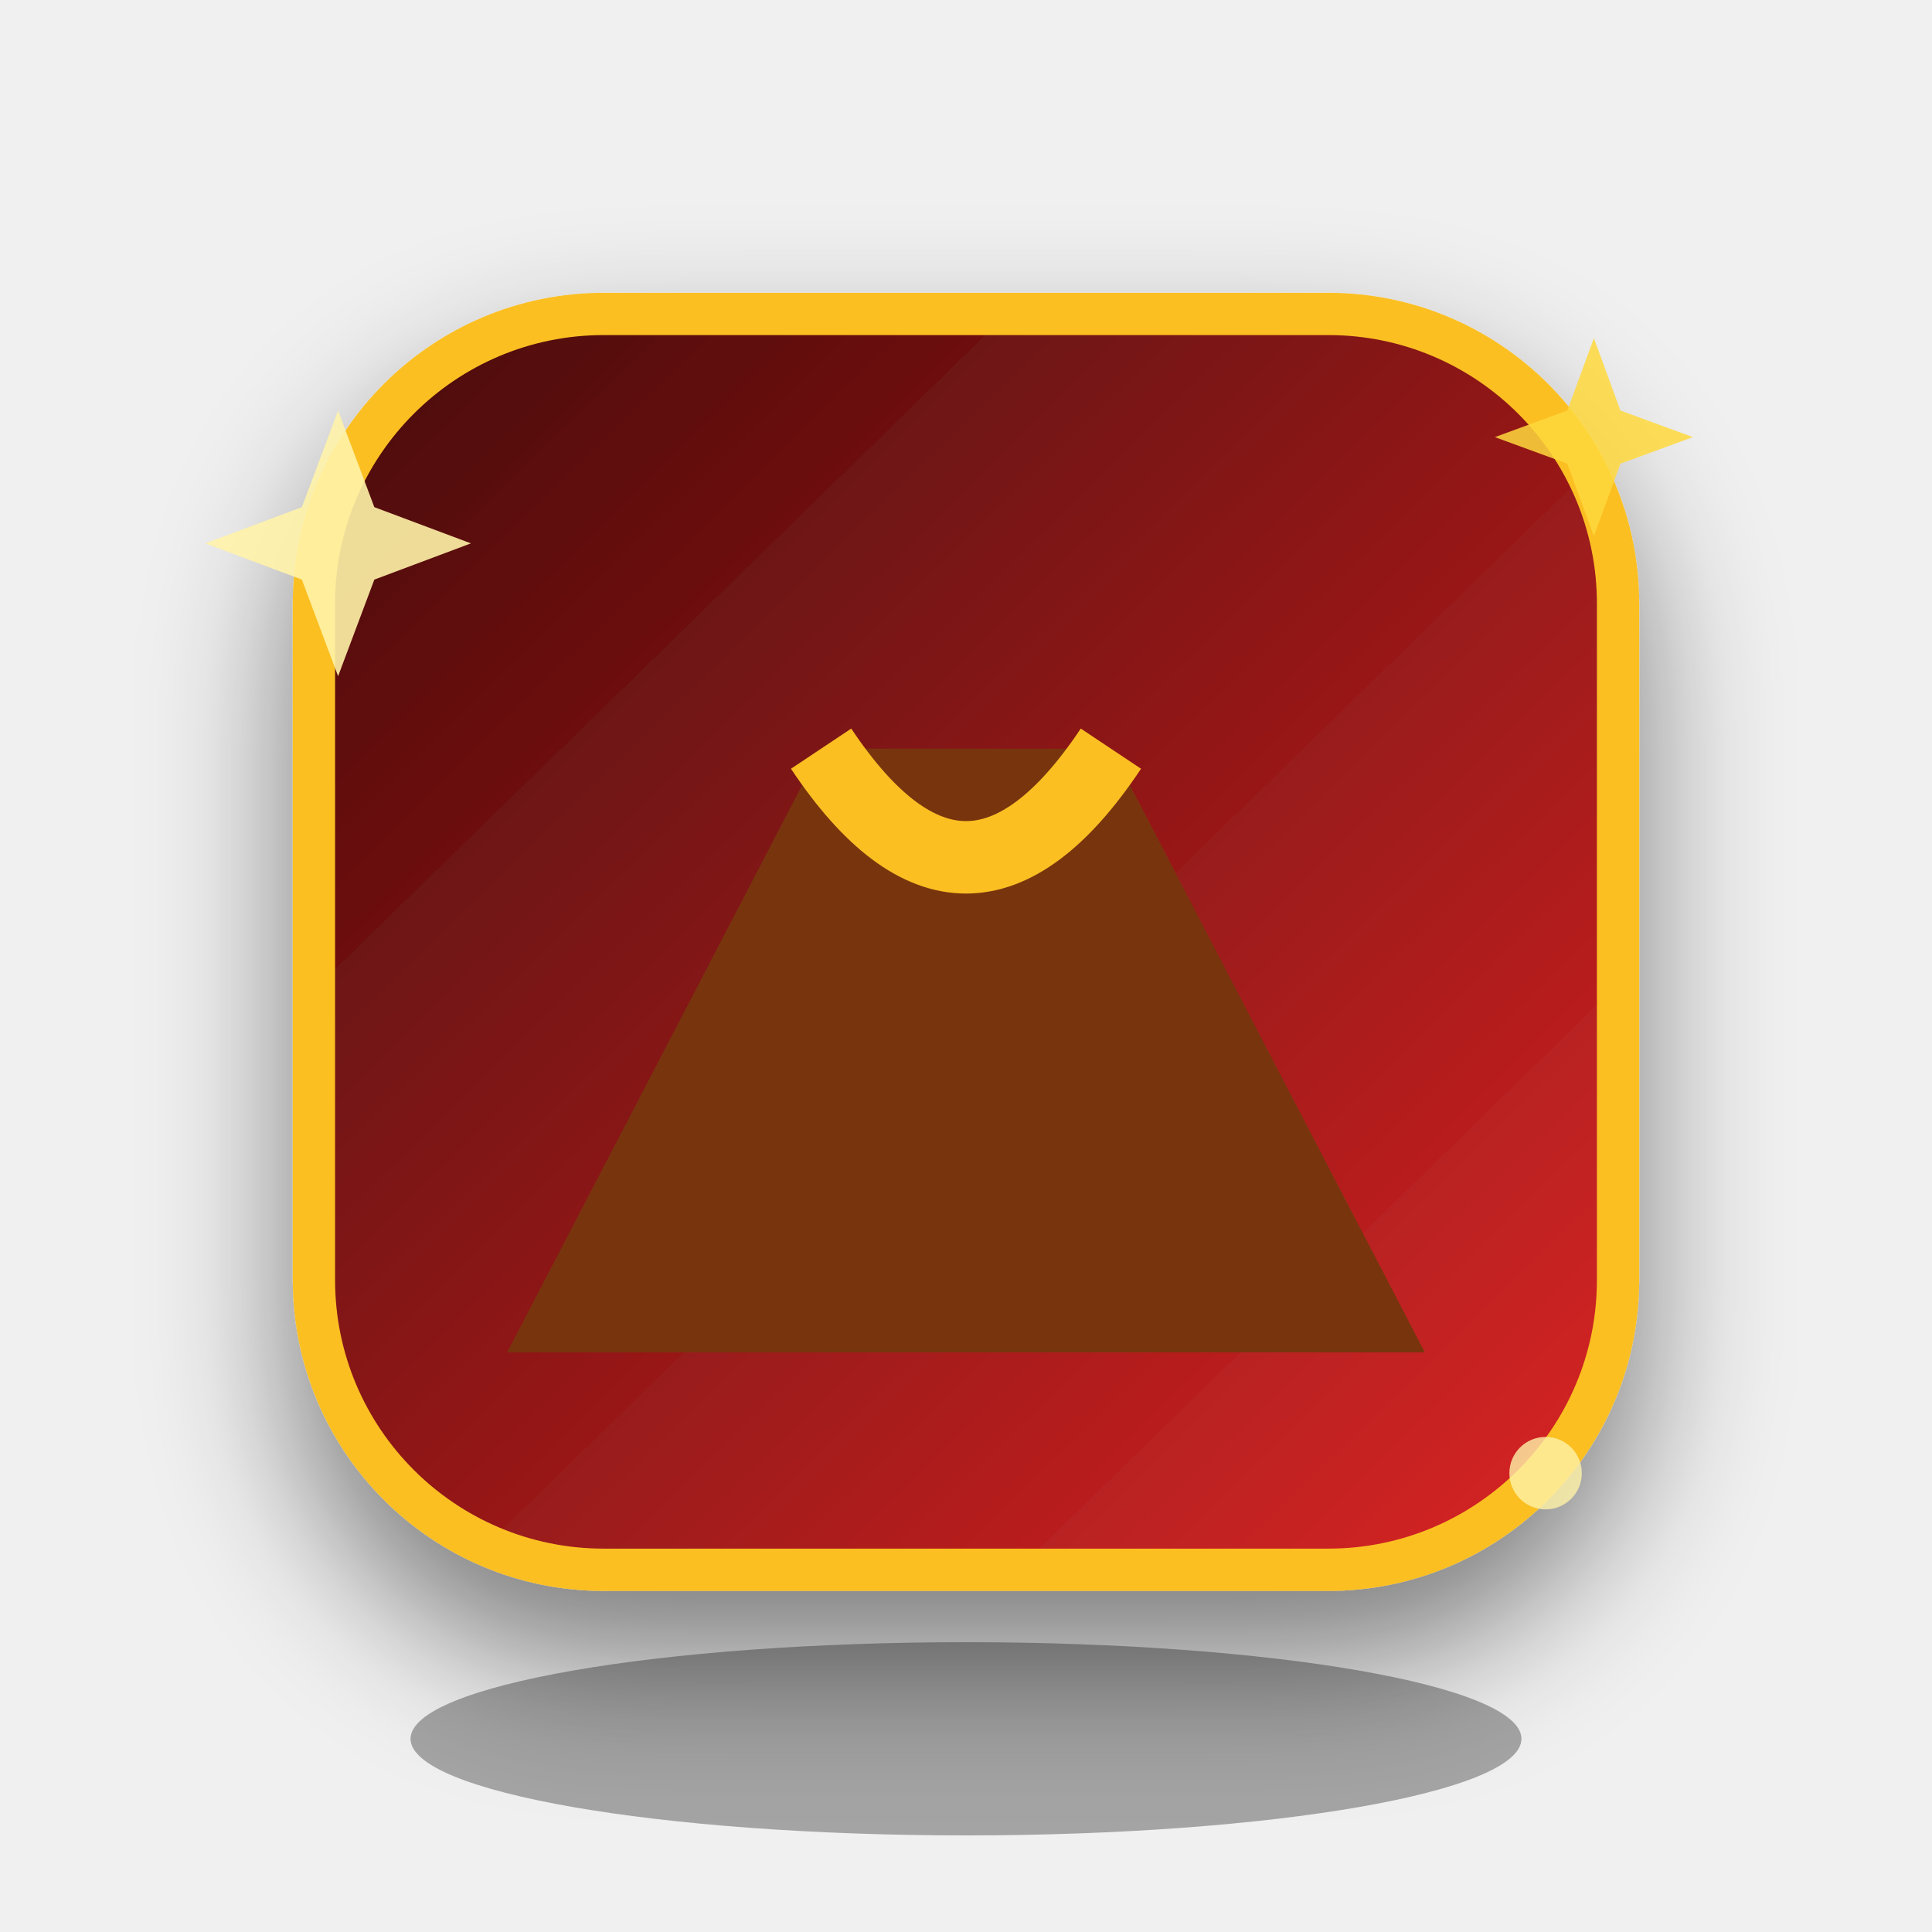
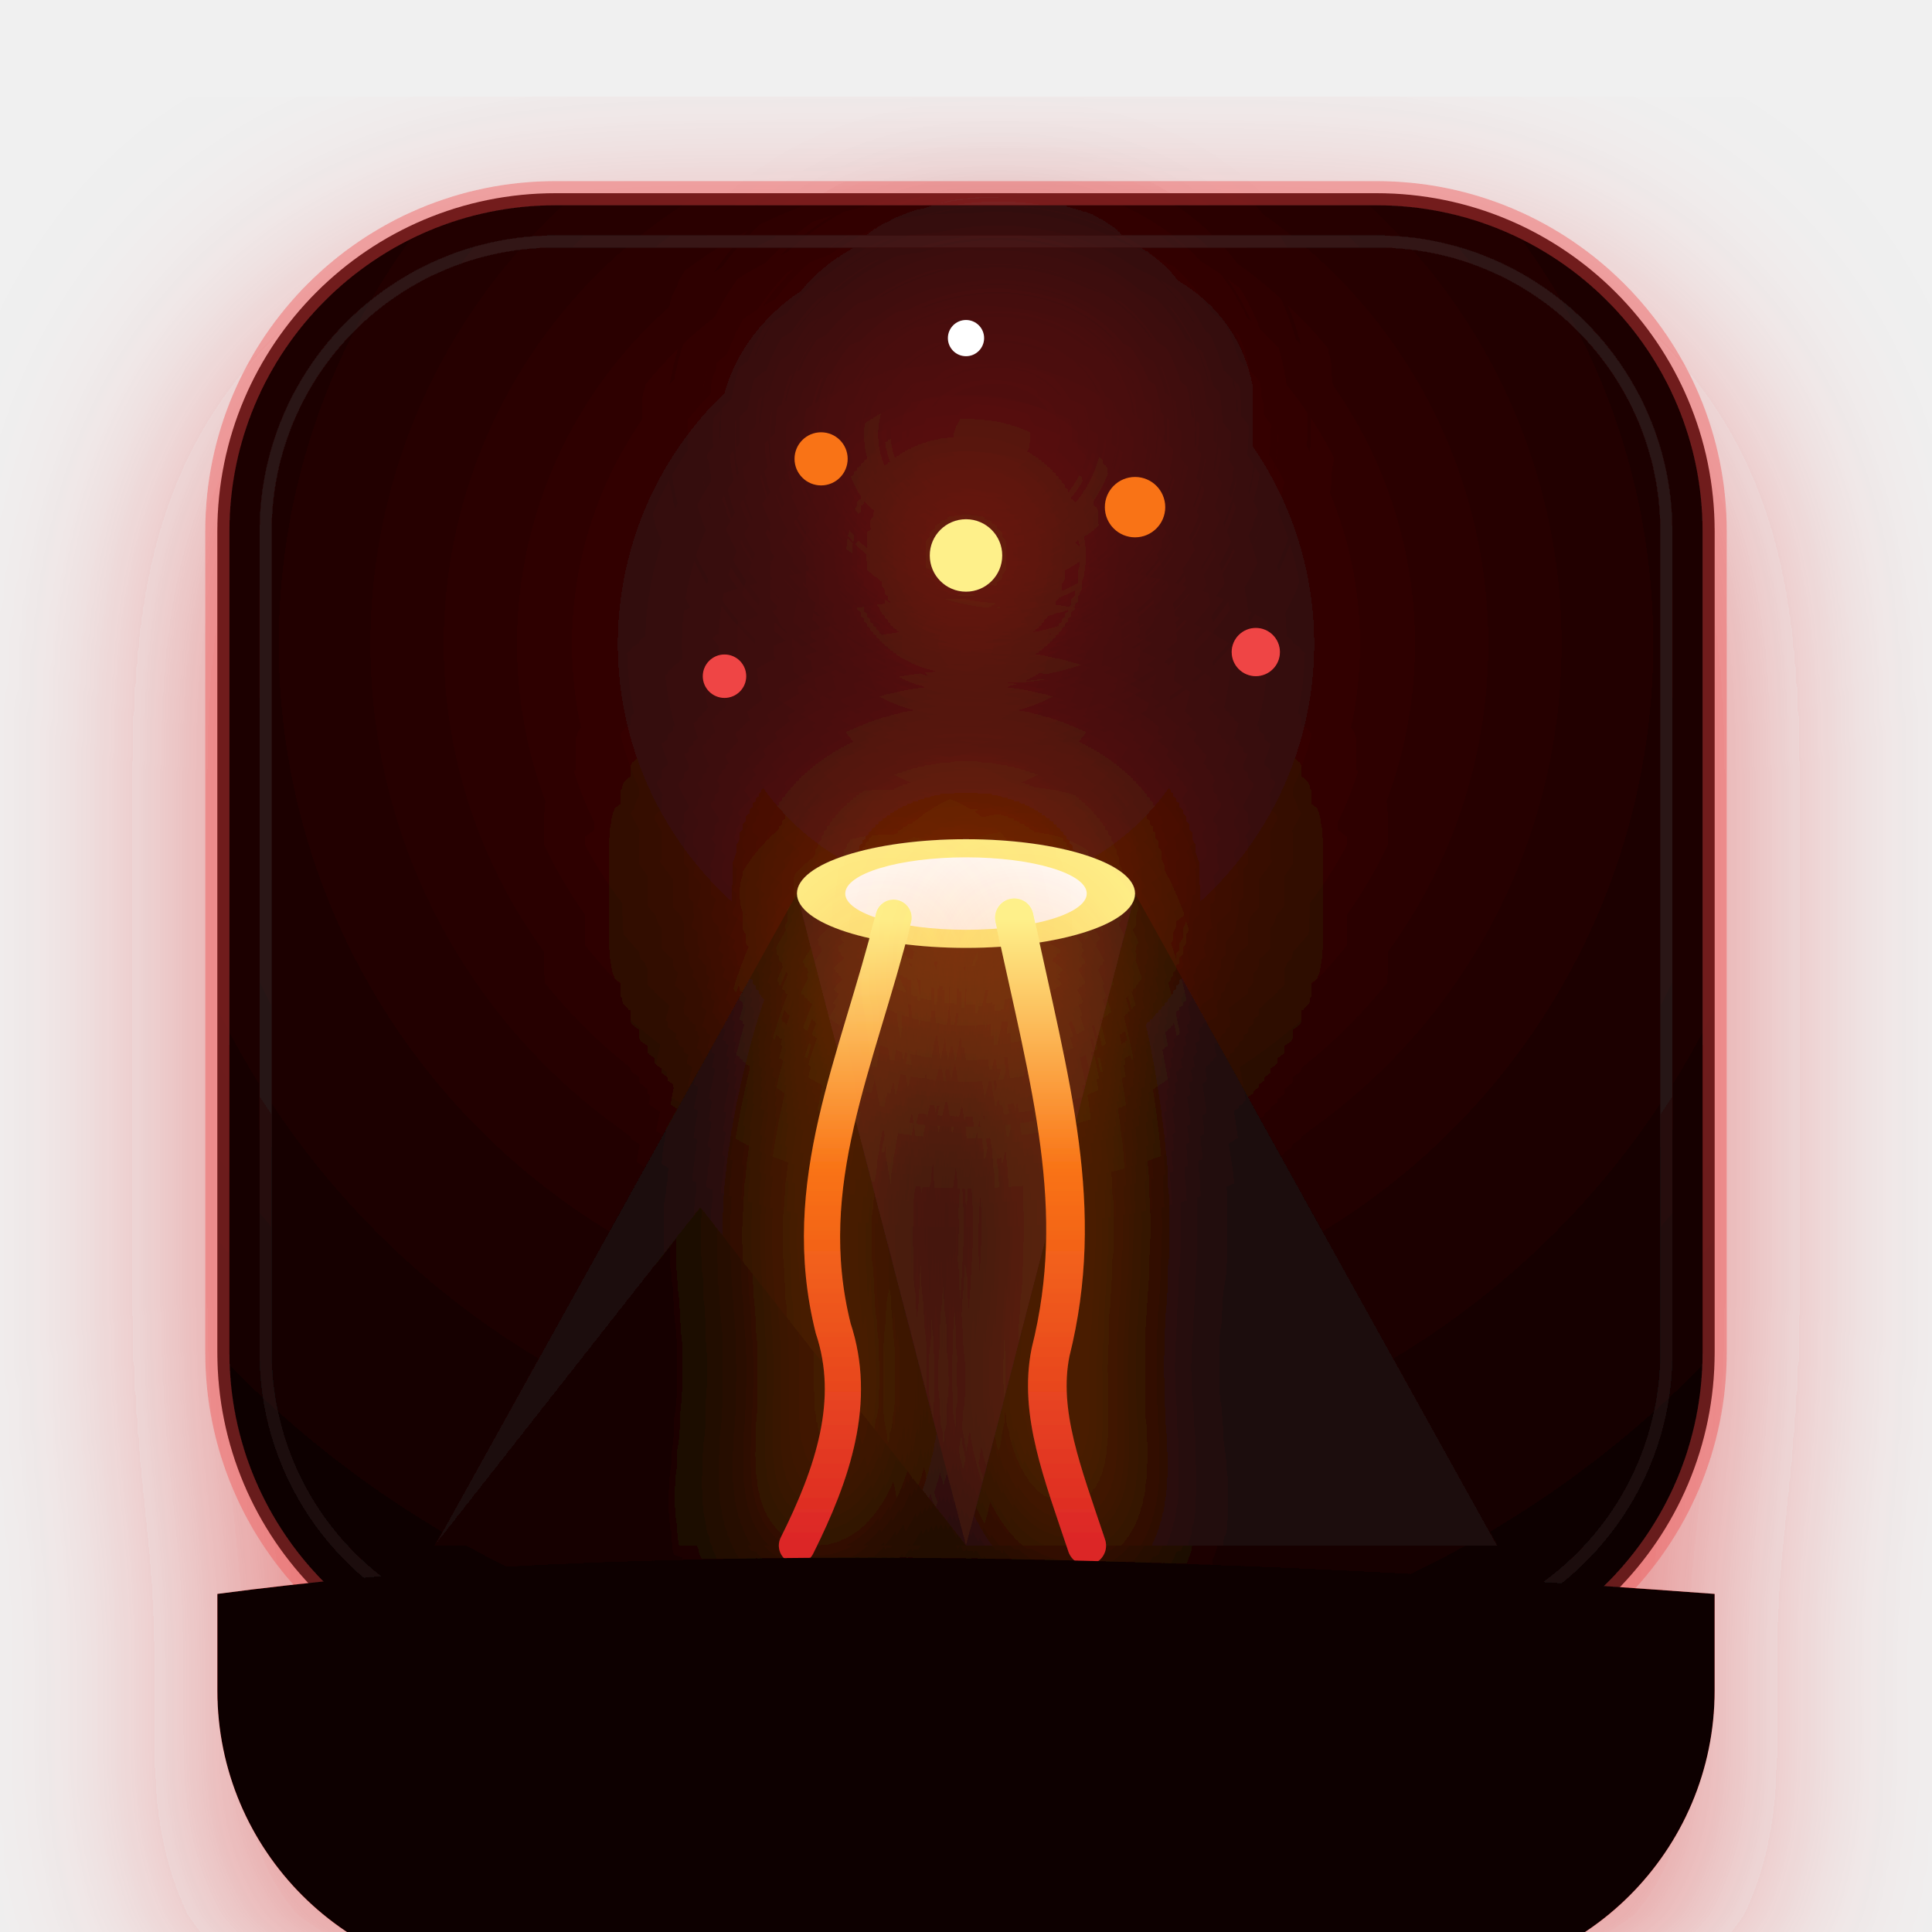
<svg xmlns="http://www.w3.org/2000/svg" viewBox="0 0 160 160" fill="none">
  <defs>
-     <filter id="sh" x="-20%" y="-20%" width="140%" height="145%">
-       <feDropShadow dx="0" dy="6" stdDeviation="6" flood-color="#080612" flood-opacity="0.48" />
+     <filter id="glow-volcan" x="-20%" y="-20%" width="140%" height="140%">
+       <feDropShadow dx="0" dy="8" stdDeviation="10" flood-color="#dc2626" flood-opacity="0.55" />
    </filter>
-     <linearGradient id="goldG" x1="0" y1="0" x2="1" y2="1">
-       <stop offset="0%" stop-color="#FFF3A8" />
-       <stop offset="50%" stop-color="#FFD93D" />
-       <stop offset="100%" stop-color="#E08E00" />
-     </linearGradient>
-     <linearGradient id="bg_volcan" x1="0" y1="0" x2="1" y2="1">
-       <stop offset="0%" stop-color="#450A0A" />
-       <stop offset="100%" stop-color="#DC2626" />
+     <radialGradient id="sky-volcan" cx="50%" cy="30%" r="85%">
+       <stop offset="0%" stop-color="#450a0a" />
+       <stop offset="55%" stop-color="#1f0303" />
+       <stop offset="100%" stop-color="#080101" />
+     </radialGradient>
+     <linearGradient id="lavaG" x1="0" y1="0" x2="0" y2="1">
+       <stop offset="0%" stop-color="#fef08a" />
+       <stop offset="40%" stop-color="#f97316" />
+       <stop offset="100%" stop-color="#dc2626" />
    </linearGradient>
  </defs>
-   <ellipse cx="80" cy="144" rx="46" ry="8" fill="#000" opacity="0.32" />
-   <g filter="url(#sh)">
-     <rect x="26" y="26" width="108" height="104" rx="24" fill="url(#bg_volcan)" stroke="#FBBF24" stroke-width="3.5" />
-     <polygon points="42,112 68,62 92,62 118,112" fill="#78350F" />
-     <path d="M68 62q12 18 24 0" stroke="#FBBF24" stroke-width="6" fill="none" />
+   <ellipse cx="80" cy="148" rx="52" ry="7" fill="#000" opacity="0.45" />
+   <g filter="url(#glow-volcan)">
+     <rect x="18" y="16" width="124" height="124" rx="28" fill="url(#sky-volcan)" stroke="rgba(239,68,68,0.4)" stroke-width="2" />
+     <rect x="22" y="20" width="116" height="116" rx="24" stroke="rgba(255,255,255,0.06)" stroke-width="1" />
+     <path d="M72 48c-12-8-8-22 4-26c14-4 26 4 22 18c-4 12-14 16-26 8z" fill="#7f1d1d" opacity="0.35" filter="blur(6px)" />
+     <polygon points="36,128 66,74 94,74 124,128" fill="#1c0707" />
+     <polygon points="66,74 80,128 94,74" fill="#2d0c0c" />
+     <polygon points="36,128 58,100 80,128" fill="#150404" />
+     <ellipse cx="80" cy="74" rx="14" ry="4.5" fill="#fef08a" filter="drop-shadow(0 0 10px #f97316)" />
+     <ellipse cx="80" cy="74" rx="10" ry="3" fill="#ffffff" />
+     <path d="M74 76c-3 12-8 22-5 34c2 6 0 12-3 18" stroke="url(#lavaG)" stroke-width="3" stroke-linecap="round" fill="none" filter="drop-shadow(0 0 6px #f97316)" />
+     <path d="M84 76c3 14 6 24 3 36c-1 5 1 10 3 16" stroke="url(#lavaG)" stroke-width="3.2" stroke-linecap="round" fill="none" filter="drop-shadow(0 0 6px #f97316)" />
+     <circle cx="80" cy="46" r="3" fill="#fef08a" filter="drop-shadow(0 0 6px #f97316)" />
+     <circle cx="68" cy="38" r="2.2" fill="#f97316" />
+     <circle cx="94" cy="42" r="2.5" fill="#f97316" />
+     <circle cx="60" cy="56" r="1.8" fill="#ef4444" />
+     <circle cx="104" cy="54" r="2" fill="#ef4444" />
+     <circle cx="80" cy="28" r="1.5" fill="#fff" />
+     <path d="M18 132c30-4 70-4 124 0v8a24 24 0 0 1-24 24H42a24 24 0 0 1-24-24v-8z" fill="#0c0202" />
  </g>
-   <path d="M28 34l3 8 8 3-8 3-3 8-3-8-8-3 8-3z" fill="#FFF3A8" opacity="0.9" />
-   <path d="M132 28l2.2 6 6 2.2-6 2.2-2.2 6-2.2-6-6-2.2 6-2.2z" fill="#FFD93D" opacity="0.85" />
-   <circle cx="128" cy="122" r="3" fill="#FFF3A8" opacity="0.8" />
</svg>
